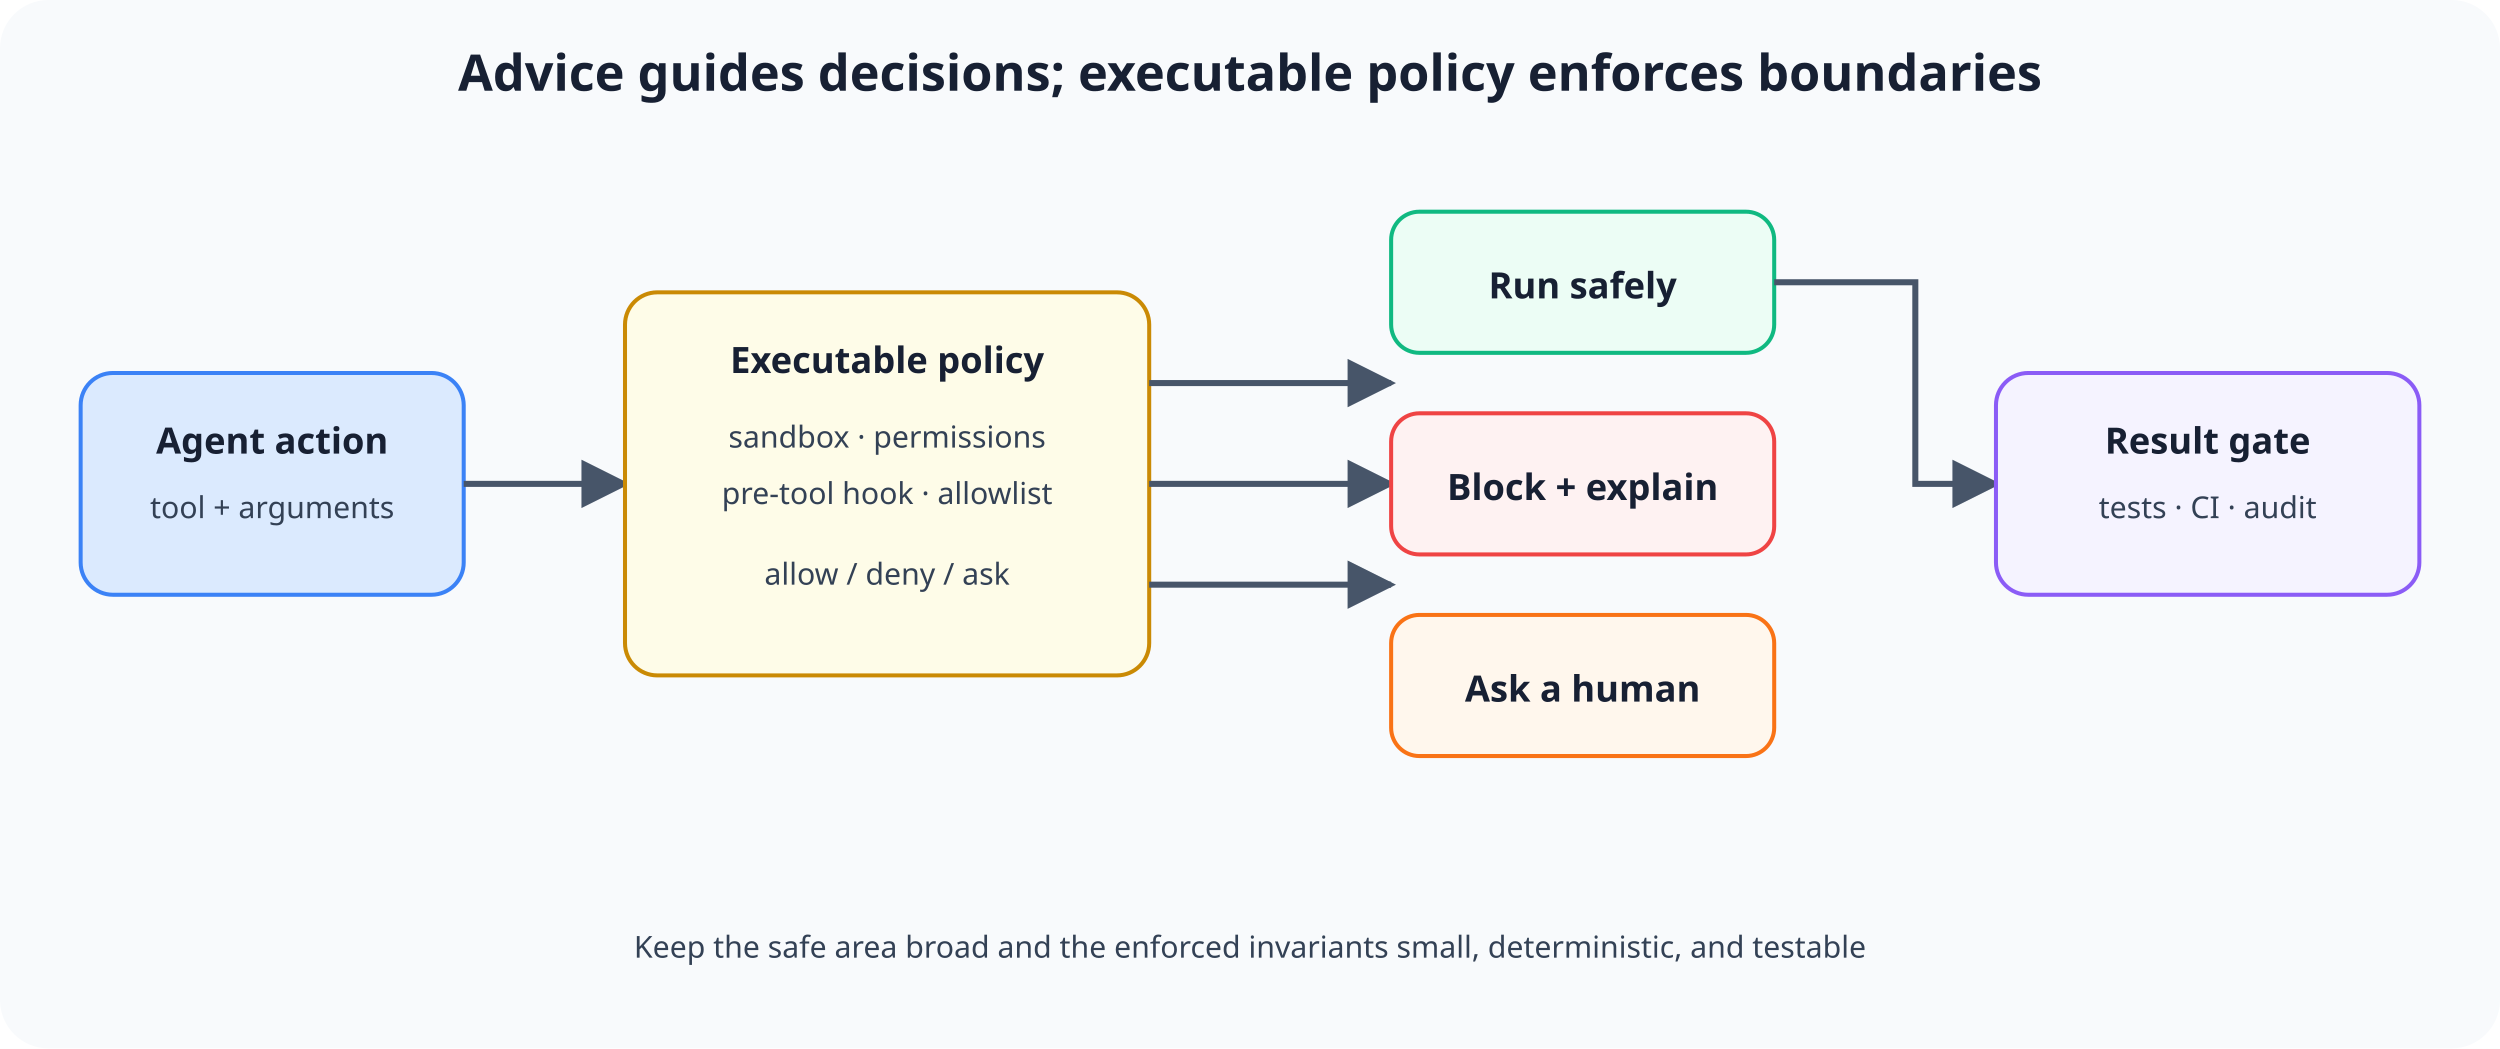
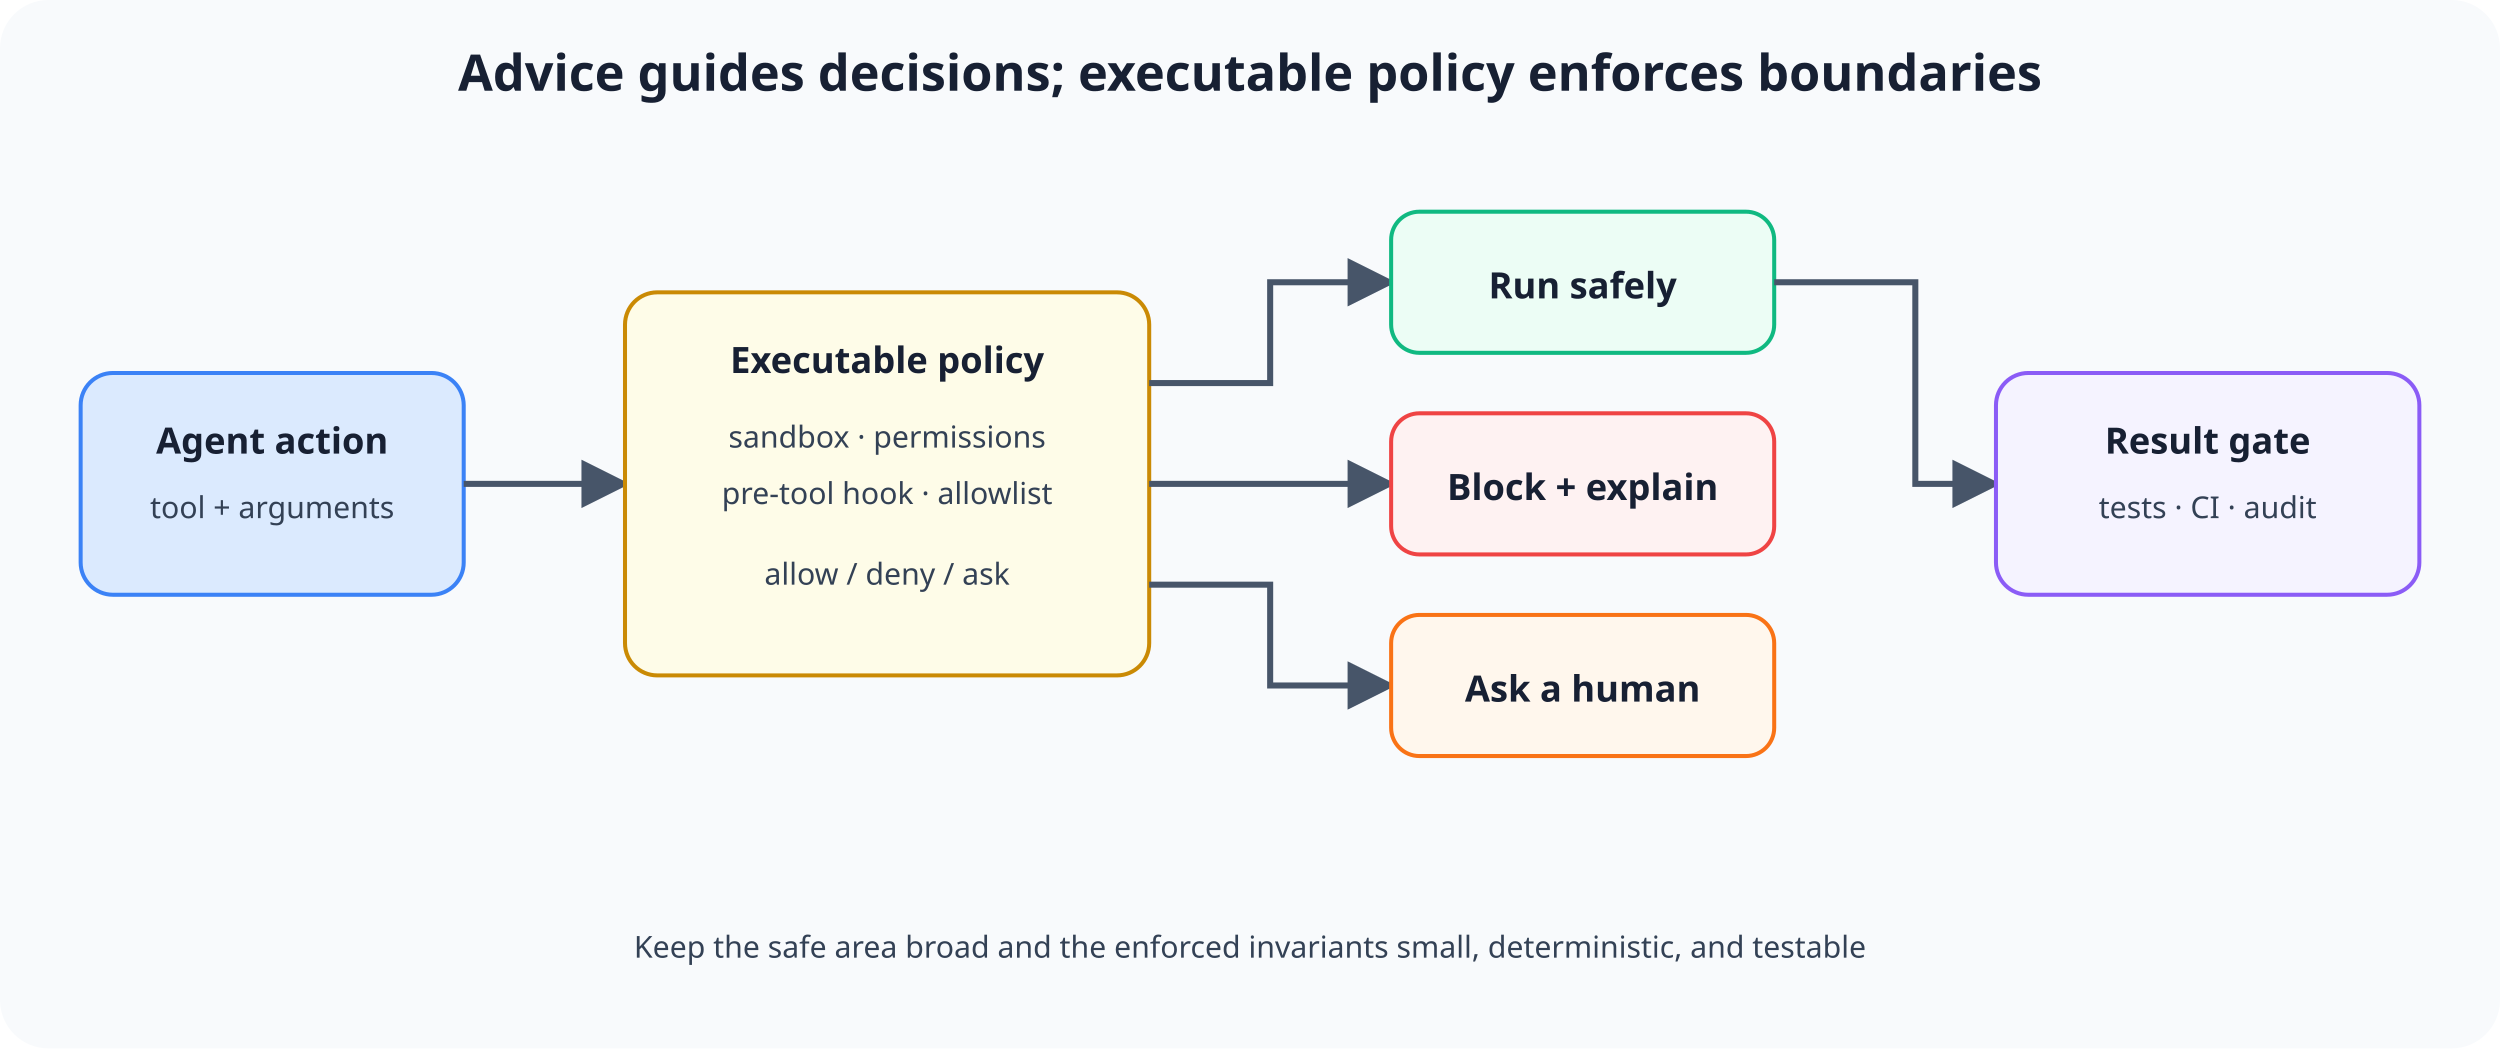
<svg xmlns="http://www.w3.org/2000/svg" width="1240" height="520" viewBox="0 0 1240 520" role="img" aria-labelledby="title desc">
  <defs>
    <marker id="a" viewBox="0 0 10 10" refX="9" refY="5" markerWidth="8" markerHeight="8" orient="auto">
      <path d="M0 0L10 5L0 10z" fill="#475569" />
    </marker>
    <style>.t{font:700 25px system-ui;fill:#172033}.h{font:700 18px system-ui;fill:#172033}.s{font:15px system-ui;fill:#334155}.l{stroke:#475569;stroke-width:3;fill:none;marker-end:url(#a)}</style>
  </defs>
  <rect width="1240" height="520" rx="24" fill="#f8fafc" />
  <text x="620" y="45" text-anchor="middle" class="t">Advice guides decisions; executable policy enforces boundaries</text>
  <rect x="40" y="185" width="190" height="110" rx="16" fill="#dbeafe" stroke="#3b82f6" stroke-width="2" />
  <text x="135" y="225" text-anchor="middle" class="h">Agent action</text>
  <text x="135" y="257" text-anchor="middle" class="s">tool + arguments</text>
  <path d="M230 240H310" class="l" />
  <rect x="310" y="145" width="260" height="190" rx="16" fill="#fefce8" stroke="#ca8a04" stroke-width="2" />
  <text x="440" y="185" text-anchor="middle" class="h">Executable policy</text>
  <text x="440" y="222" text-anchor="middle" class="s">sandbox · permissions</text>
  <text x="440" y="250" text-anchor="middle" class="s">pre-tool hook · allowlist</text>
  <text x="440" y="290" text-anchor="middle" class="s">allow / deny / ask</text>
-   <path d="M570 190H690" class="l" />
+   <path d="M570 190H630V140H690" class="l" />
  <path d="M570 240H690" class="l" />
-   <path d="M570 290H690" class="l" />
+   <path d="M570 290H630V340H690" class="l" />
  <rect x="690" y="105" width="190" height="70" rx="14" fill="#ecfdf5" stroke="#10b981" stroke-width="2" />
  <text x="785" y="148" text-anchor="middle" class="h">Run safely</text>
  <rect x="690" y="205" width="190" height="70" rx="14" fill="#fef2f2" stroke="#ef4444" stroke-width="2" />
  <text x="785" y="248" text-anchor="middle" class="h">Block + explain</text>
  <rect x="690" y="305" width="190" height="70" rx="14" fill="#fff7ed" stroke="#f97316" stroke-width="2" />
  <text x="785" y="348" text-anchor="middle" class="h">Ask a human</text>
  <path d="M880 140H950V240H990" class="l" />
  <rect x="990" y="185" width="210" height="110" rx="16" fill="#f5f3ff" stroke="#8b5cf6" stroke-width="2" />
  <text x="1095" y="225" text-anchor="middle" class="h">Result gate</text>
  <text x="1095" y="257" text-anchor="middle" class="s">tests · CI · audit</text>
  <text x="620" y="475" text-anchor="middle" class="s">Keep the safe area broad and the enforced invariants small, deterministic, and testable</text>
</svg>
